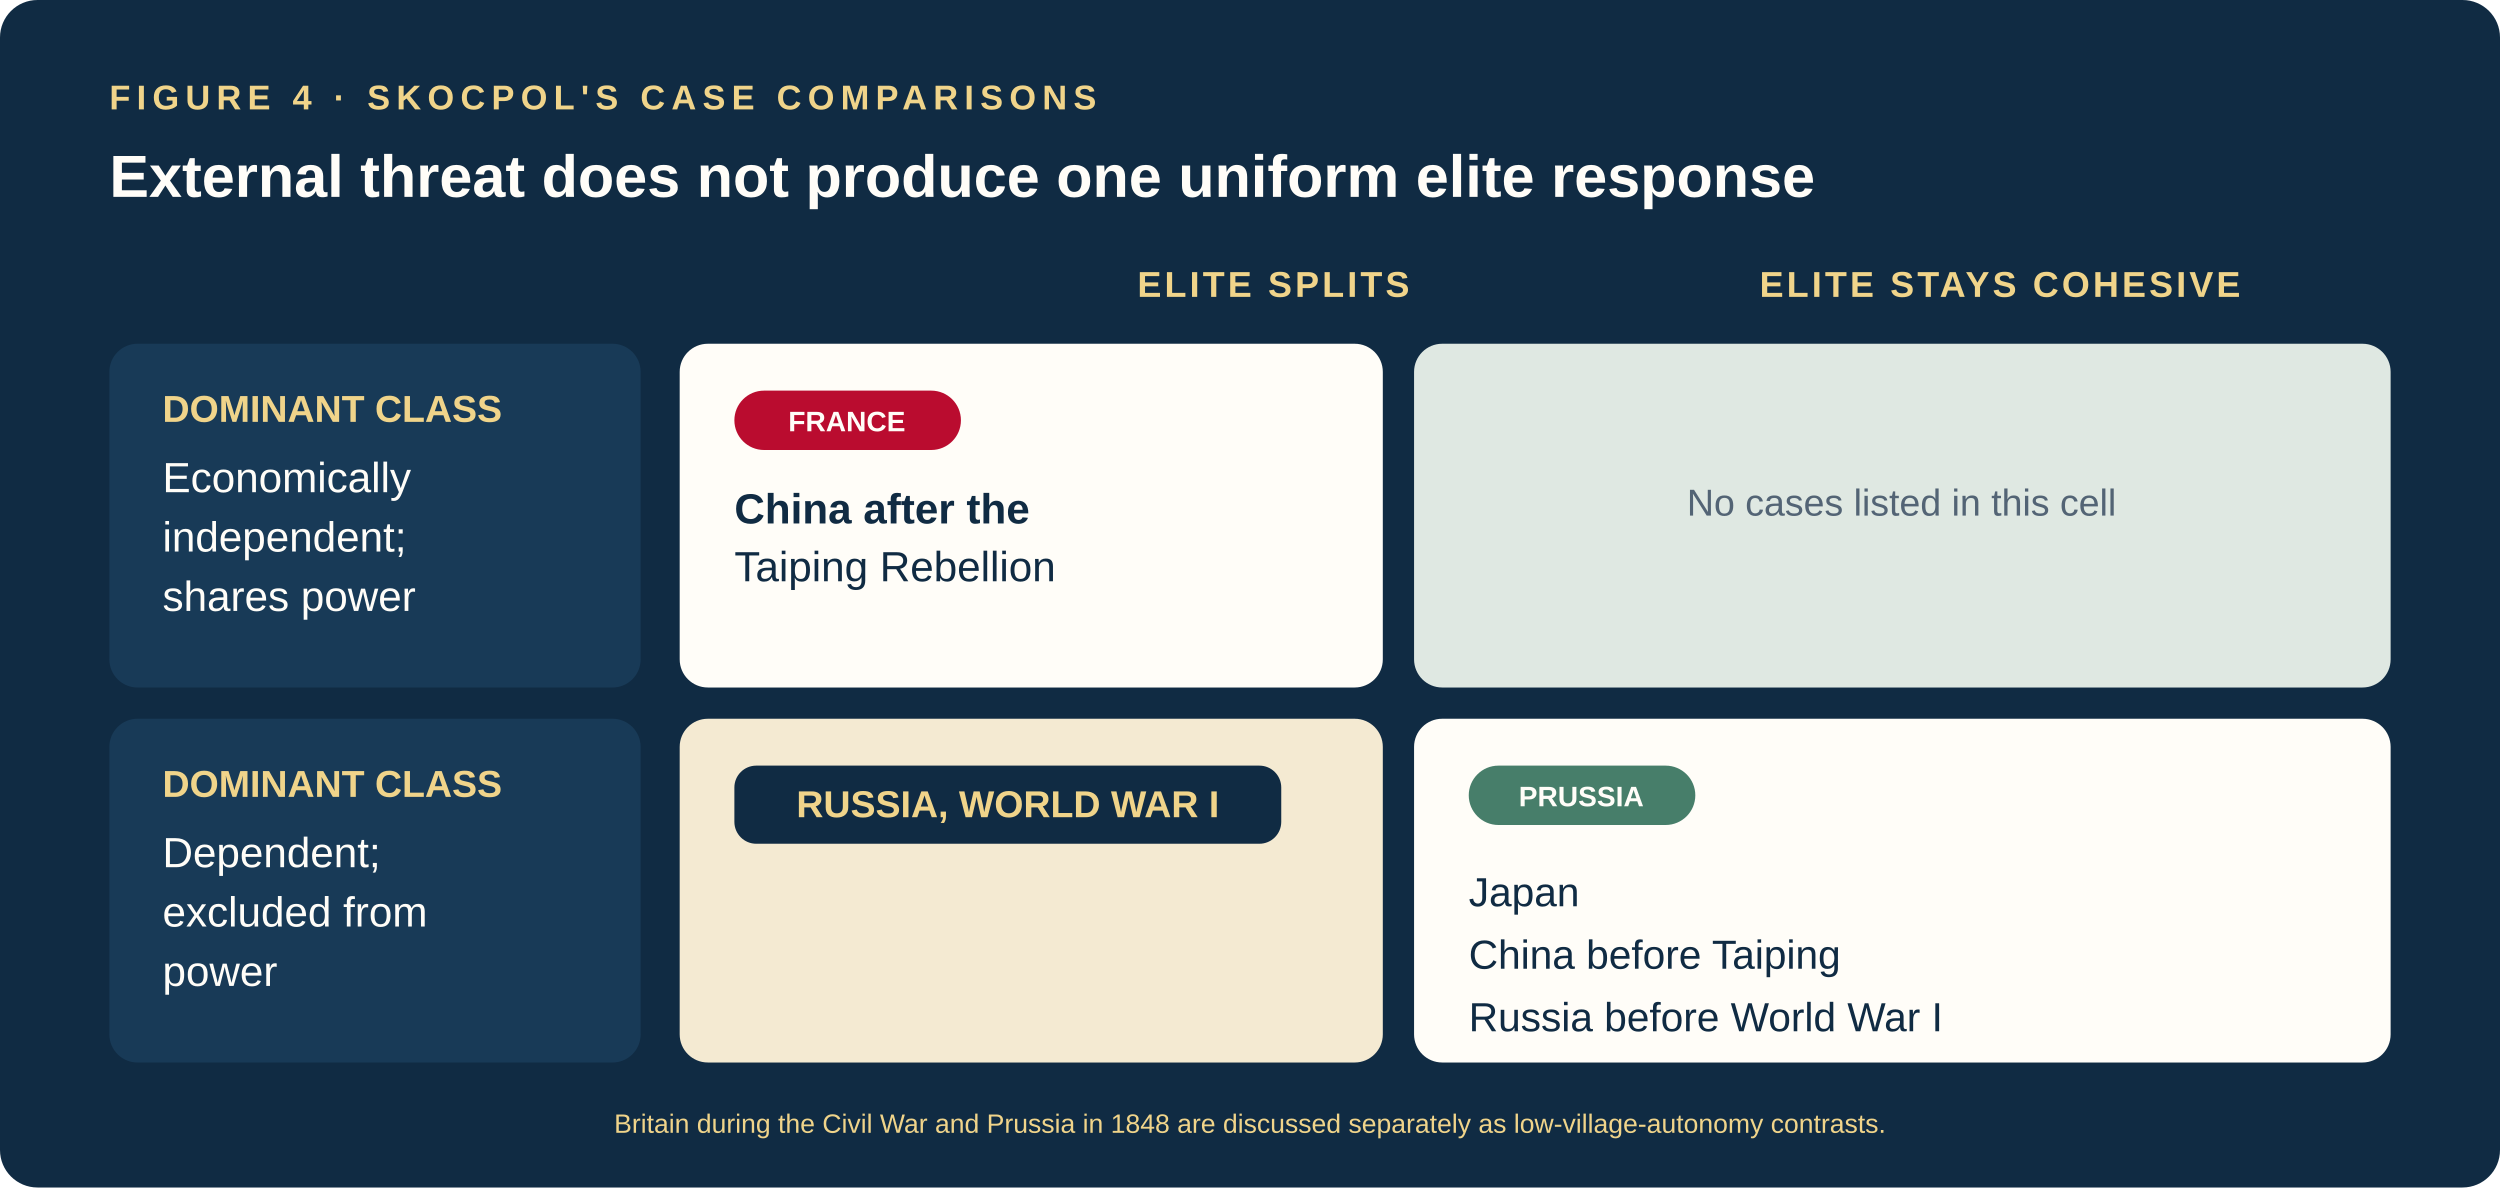
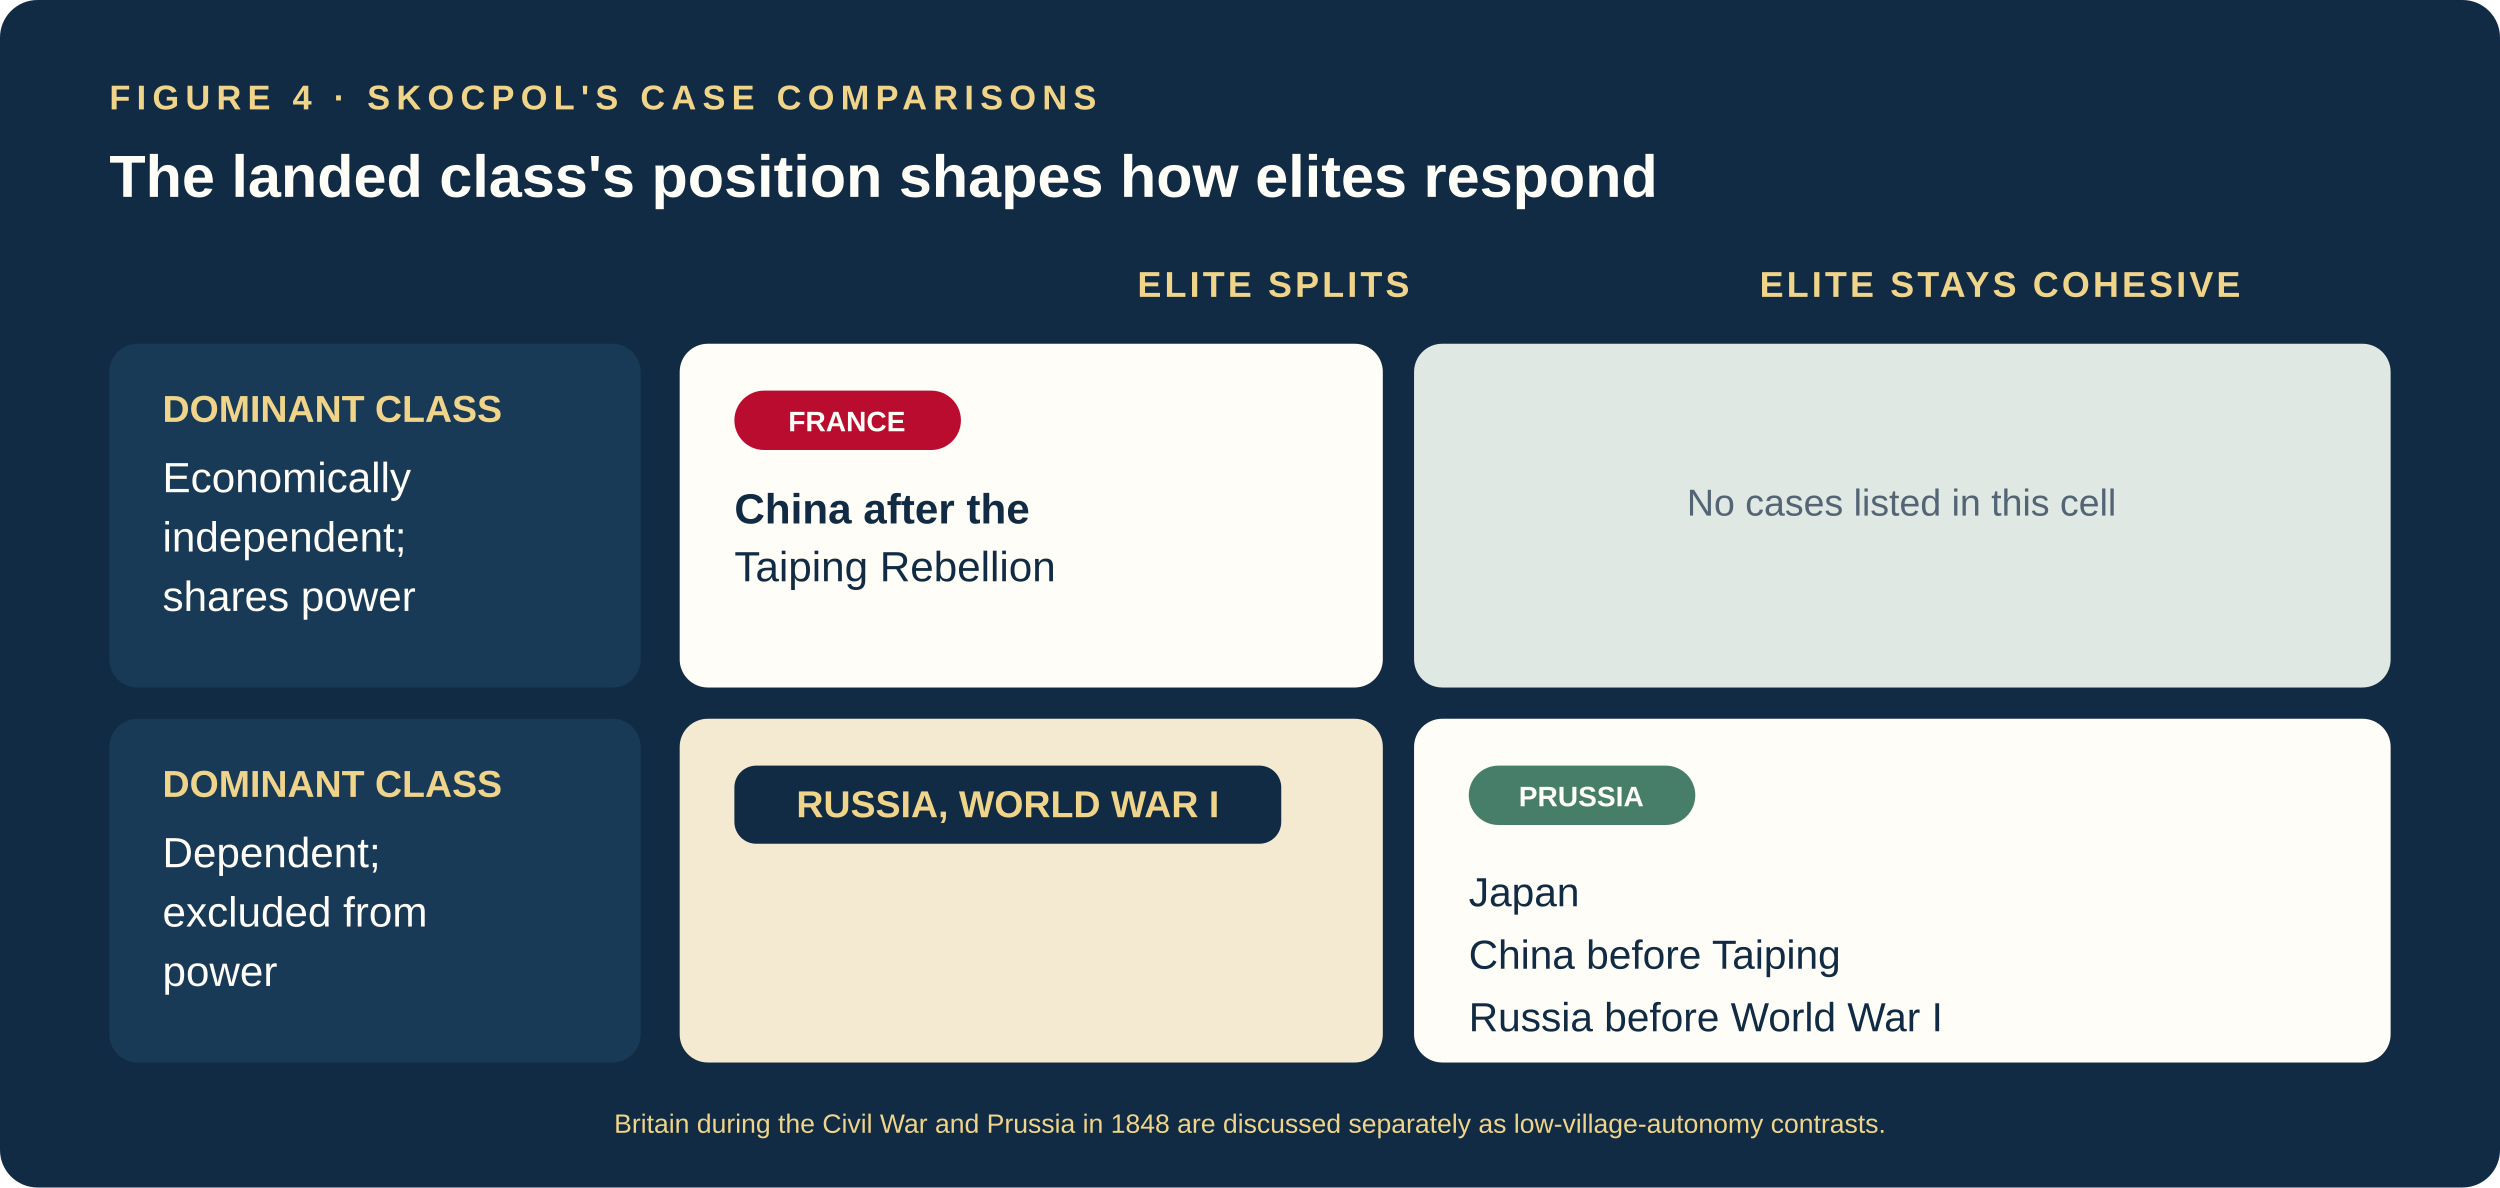
<svg xmlns="http://www.w3.org/2000/svg" viewBox="0 0 1600 760" role="img" aria-labelledby="t d">
  <rect width="1600" height="760" rx="24" fill="#102b43" />
  <text x="70" y="70" fill="#f0d48a" font-family="Arial,sans-serif" font-size="22" font-weight="700" letter-spacing="4">FIGURE 4 · SKOCPOL'S CASE COMPARISONS</text>
-   <text x="70" y="126" fill="#fffdf8" font-family="Arial,sans-serif" font-size="38" font-weight="700">External threat does not produce one uniform elite response</text>
+   <text x="70" y="126" fill="#fffdf8" font-family="Arial,sans-serif" font-size="38" font-weight="700">The landed class's position shapes how elites respond</text>
  <g fill="#f0d48a" font-family="Arial,sans-serif" font-size="23" font-weight="700" letter-spacing="2">
    <text x="815" y="190" text-anchor="middle">ELITE SPLITS</text>
    <text x="1280" y="190" text-anchor="middle">ELITE STAYS COHESIVE</text>
  </g>
  <g>
    <rect x="70" y="220" width="340" height="220" rx="18" fill="#183a57" />
    <text x="104" y="270" fill="#f0d48a" font-family="Arial,sans-serif" font-size="24" font-weight="700">DOMINANT CLASS</text>
    <text x="104" y="315" fill="#fffdf8" font-family="Arial,sans-serif" font-size="27">Economically</text>
    <text x="104" y="353" fill="#fffdf8" font-family="Arial,sans-serif" font-size="27">independent;</text>
    <text x="104" y="391" fill="#fffdf8" font-family="Arial,sans-serif" font-size="27">shares power</text>
    <rect x="70" y="460" width="340" height="220" rx="18" fill="#183a57" />
    <text x="104" y="510" fill="#f0d48a" font-family="Arial,sans-serif" font-size="24" font-weight="700">DOMINANT CLASS</text>
    <text x="104" y="555" fill="#fffdf8" font-family="Arial,sans-serif" font-size="27">Dependent;</text>
    <text x="104" y="593" fill="#fffdf8" font-family="Arial,sans-serif" font-size="27">excluded from</text>
    <text x="104" y="631" fill="#fffdf8" font-family="Arial,sans-serif" font-size="27">power</text>
  </g>
  <g>
    <rect x="435" y="220" width="450" height="220" rx="18" fill="#fffdf8" />
    <rect x="905" y="220" width="625" height="220" rx="18" fill="#dfe8e2" />
    <rect x="435" y="460" width="450" height="220" rx="18" fill="#f4ead2" />
    <rect x="905" y="460" width="625" height="220" rx="18" fill="#fffdf8" />
  </g>
  <g font-family="Arial,sans-serif" fill="#102b43">
    <rect x="470" y="250" width="145" height="38" rx="19" fill="#ba0c2f" />
    <text x="542" y="276" text-anchor="middle" fill="#fffdf8" font-size="18" font-weight="700">FRANCE</text>
    <text x="470" y="335" font-size="27" font-weight="700">China after the</text>
    <text x="470" y="372" font-size="27">Taiping Rebellion</text>
    <text x="1217" y="330" text-anchor="middle" fill="#536475" font-size="24">No cases listed in this cell</text>
    <rect x="470" y="490" width="350" height="50" rx="14" fill="#102b43" />
    <text x="645" y="523" text-anchor="middle" fill="#f0d48a" font-size="24" font-weight="700">RUSSIA, WORLD WAR I</text>
    <rect x="940" y="490" width="145" height="38" rx="19" fill="#477e6a" />
    <text x="1012" y="516" text-anchor="middle" fill="#fffdf8" font-size="18" font-weight="700">PRUSSIA</text>
    <text x="940" y="580" font-size="26">Japan</text>
    <text x="940" y="620" font-size="26">China before Taiping</text>
    <text x="940" y="660" font-size="26">Russia before World War I</text>
  </g>
  <text x="800" y="725" text-anchor="middle" fill="#f0d48a" font-family="Arial,sans-serif" font-size="17">Britain during the Civil War and Prussia in 1848 are discussed separately as low-village-autonomy contrasts.</text>
</svg>
